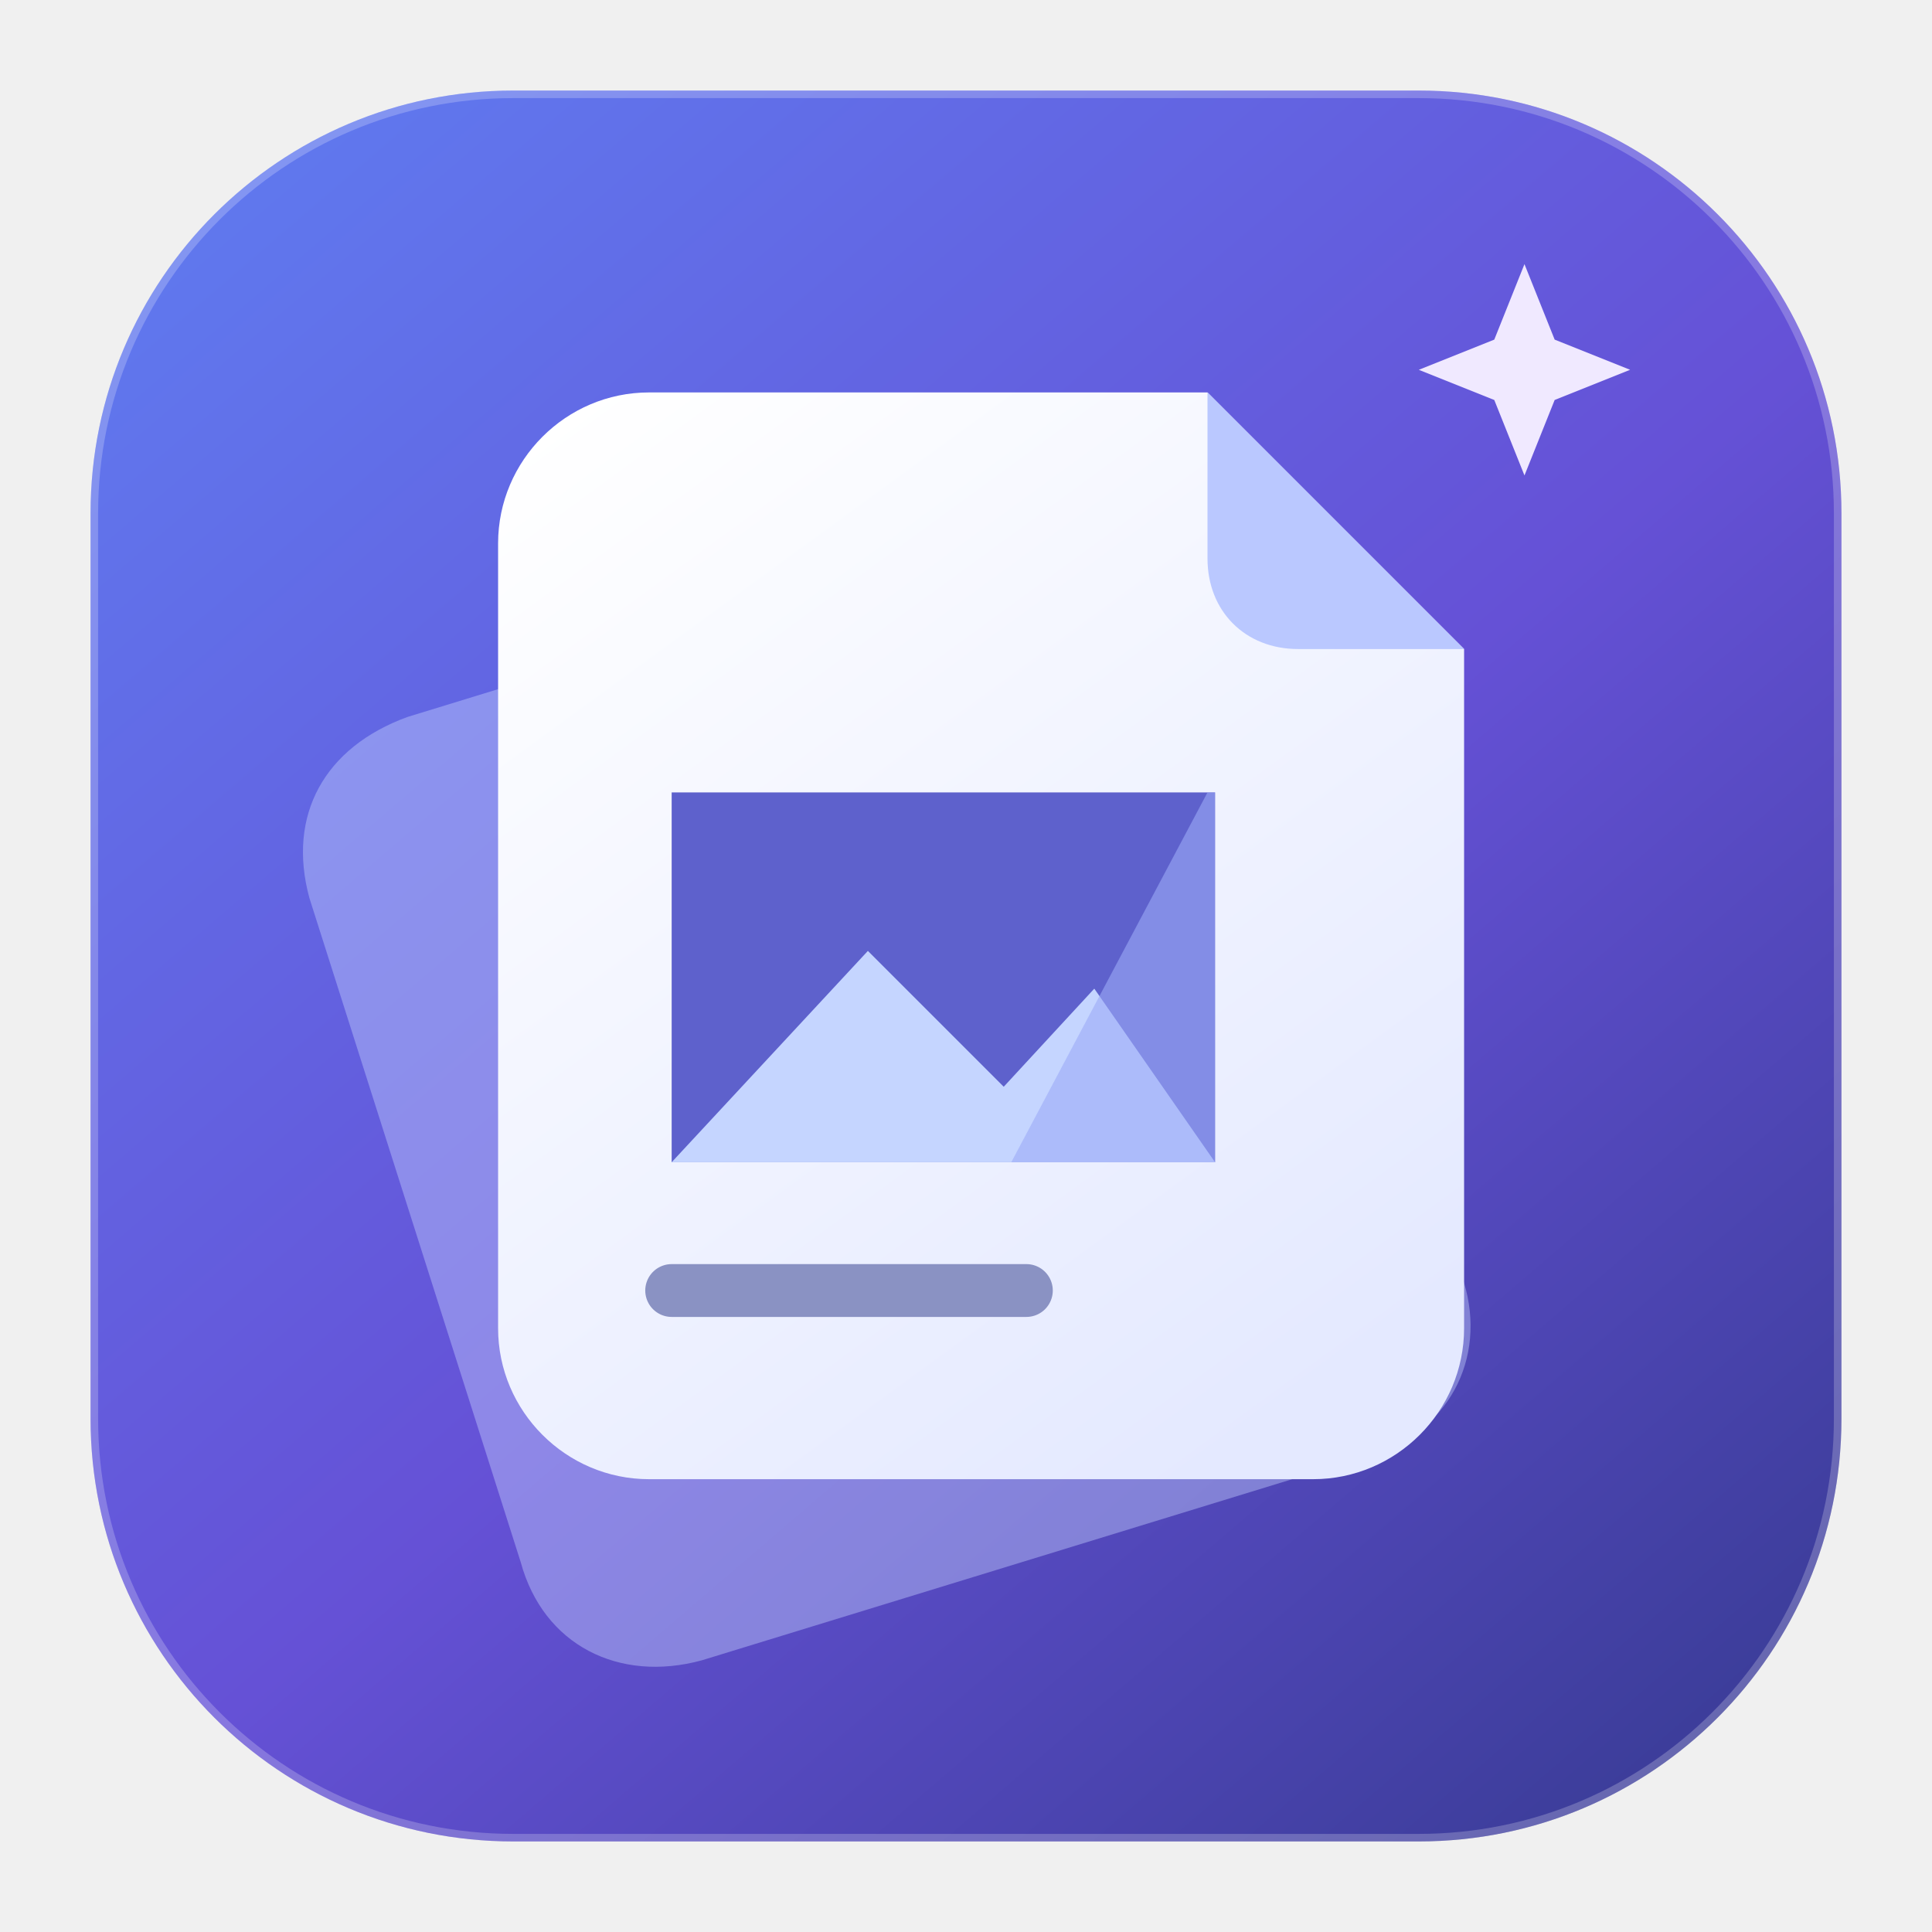
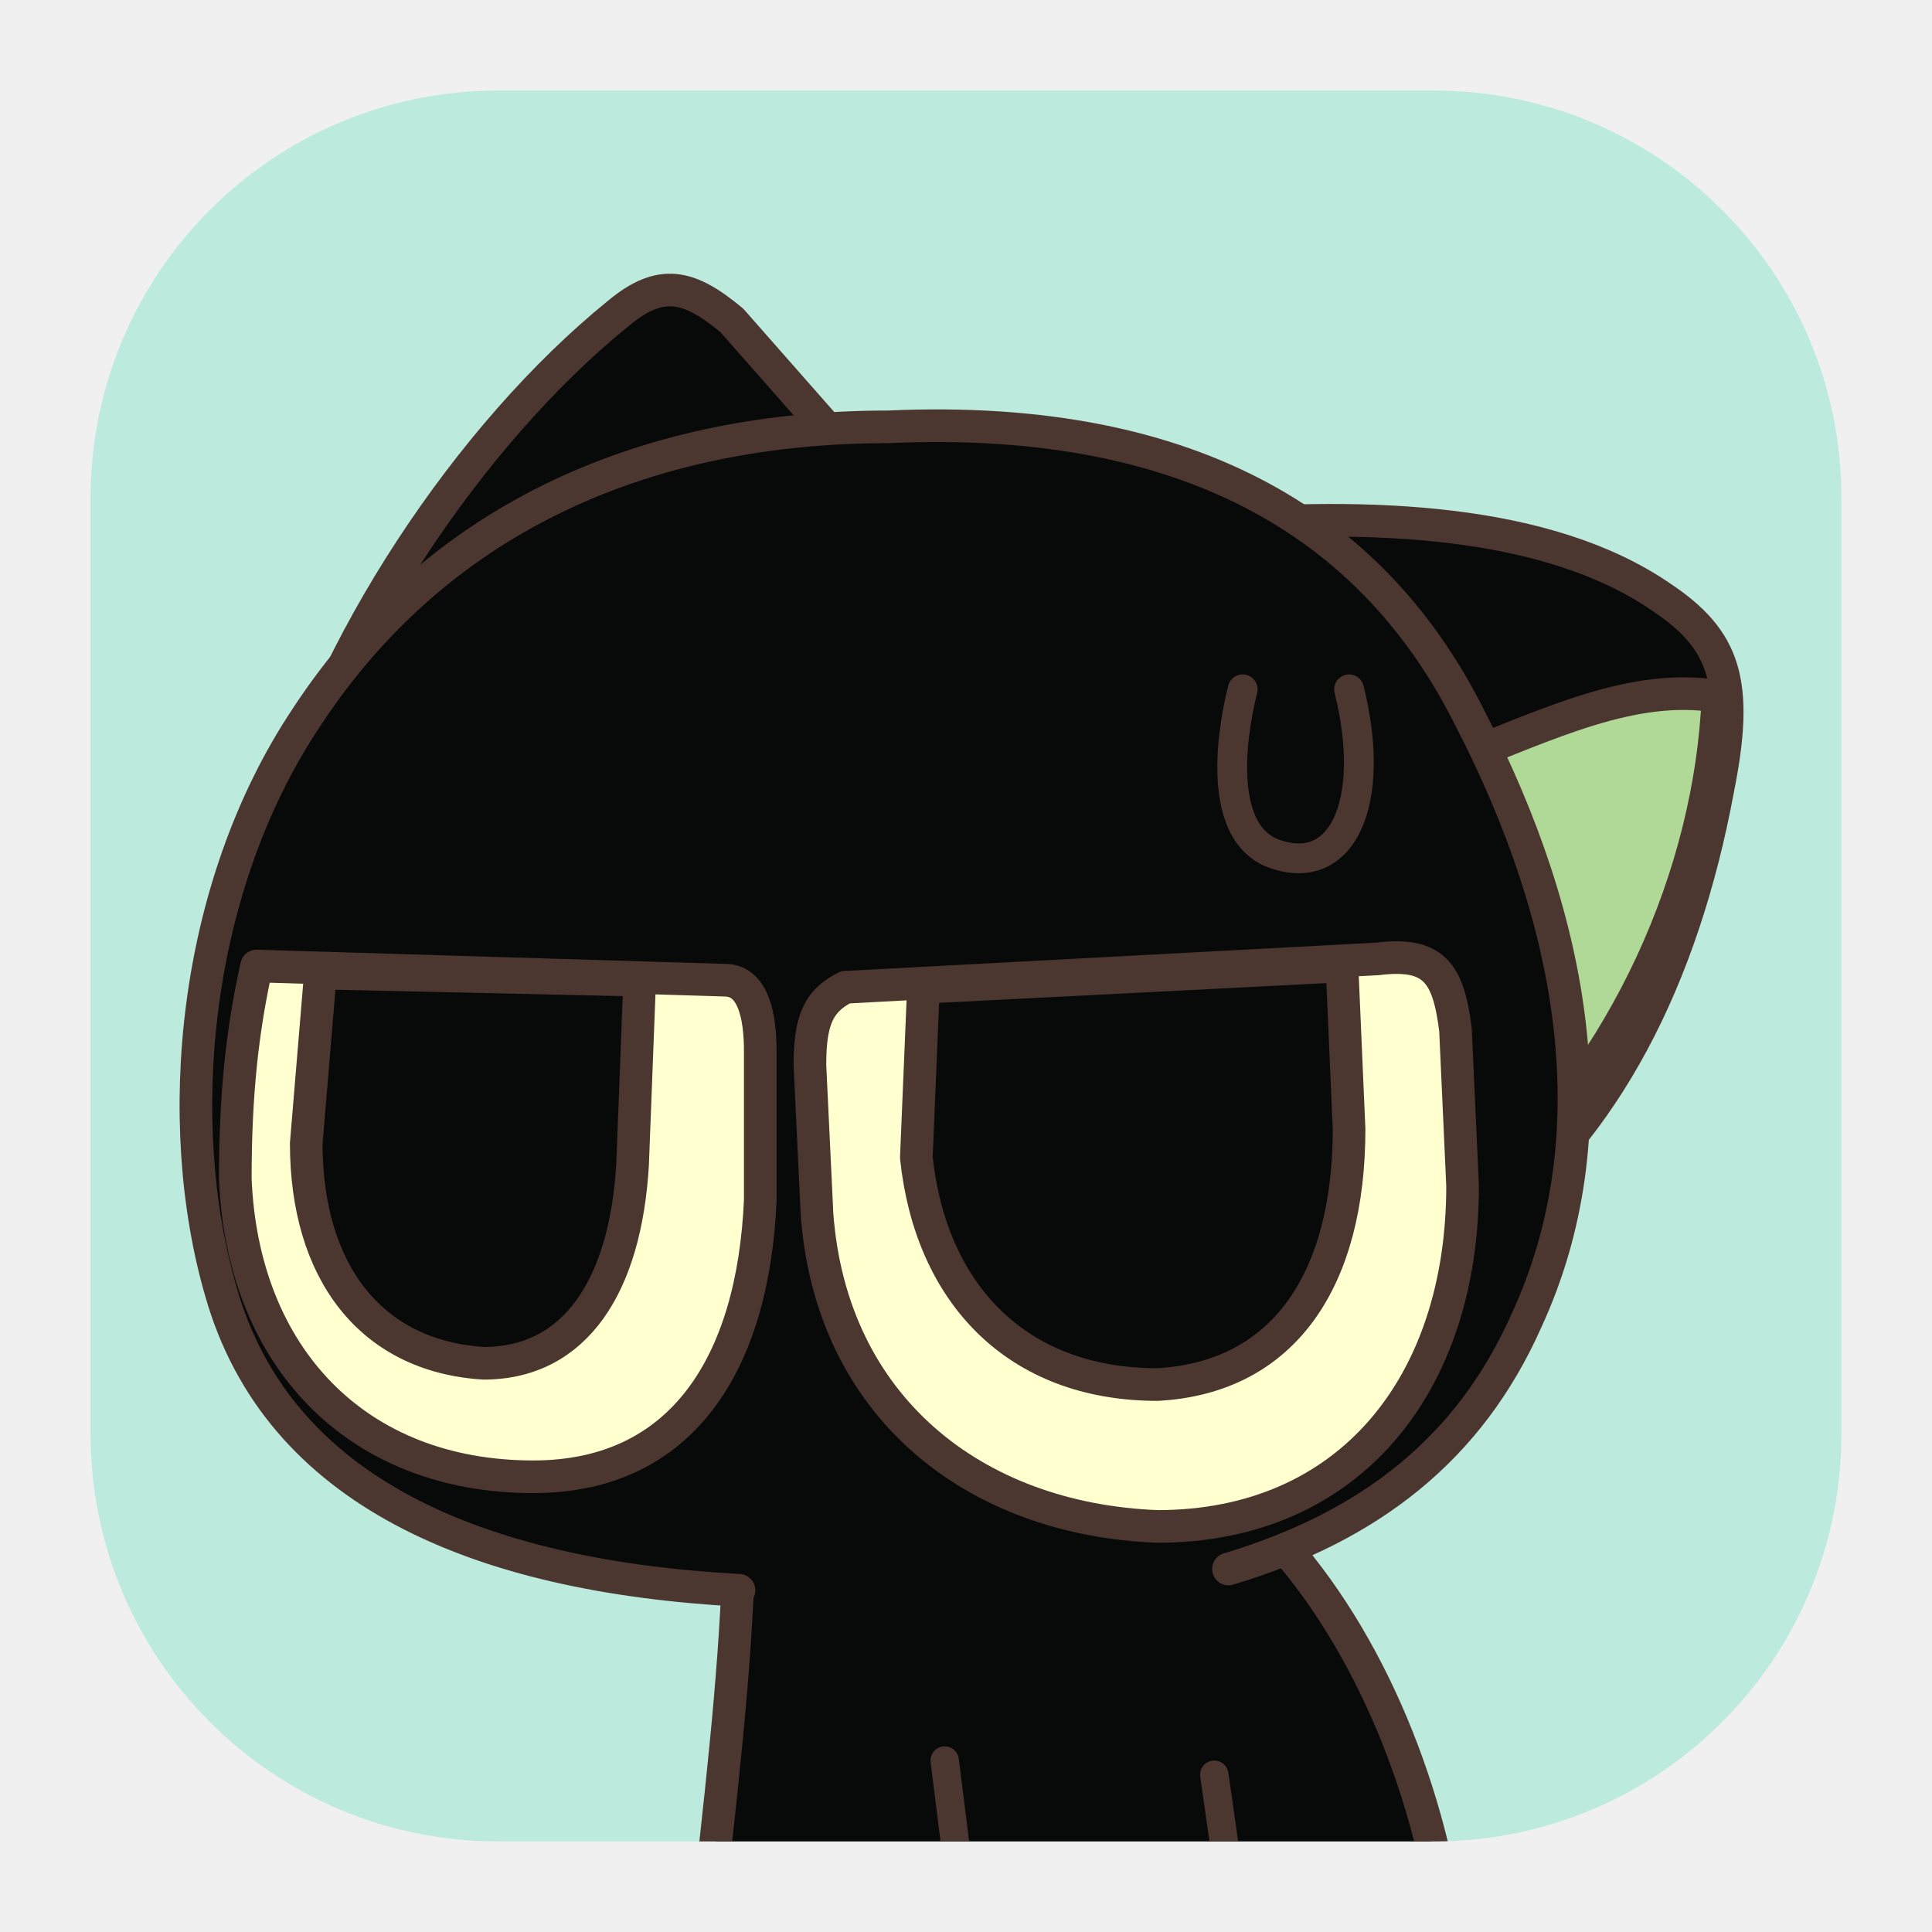
<svg xmlns="http://www.w3.org/2000/svg" width="256" height="256" viewBox="0 0 256 256" fill="none">
  <defs>
-     <linearGradient id="tile" x1="35" y1="20" x2="228" y2="245" gradientUnits="userSpaceOnUse">
-       <stop stop-color="#6078EE" />
-       <stop offset=".52" stop-color="#6551D6" />
-       <stop offset="1" stop-color="#383B94" />
-     </linearGradient>
-     <linearGradient id="paper" x1="76" y1="53" x2="173" y2="186" gradientUnits="userSpaceOnUse">
-       <stop stop-color="#FFFFFF" />
-       <stop offset="1" stop-color="#E4E9FF" />
-     </linearGradient>
+     <clipPath id="tile">
+       <rect x="12" y="12" width="232" height="232" rx="54" />
+     </clipPath>
  </defs>
-   <rect x="12" y="12" width="232" height="232" rx="56" fill="url(#tile)" />
-   <rect x="12.5" y="12.5" width="231" height="231" rx="55.5" stroke="#FFFFFF" stroke-opacity=".22" />
-   <path d="m54 95 88-27c11-3 20 2 24 13l28 89c3 10-2 20-13 23l-88 27c-11 3-21-2-24-13L41 119c-3-11 2-20 13-24Z" fill="#C6D2FF" fill-opacity=".42" />
-   <path d="M86 52h74l34 34v90c0 11-9 20-20 20H86c-11 0-20-9-20-20V72c0-11 9-20 20-20Z" fill="url(#paper)" />
-   <path d="M160 52v22c0 7 5 12 12 12h22l-34-34Z" fill="#BAC8FF" />
-   <path d="M89 105h72v49H89z" fill="#5E61CC" />
-   <path d="m89 154 26-28 18 18 12-13 16 23H89Z" fill="#C5D5FF" />
-   <path d="m160 105-26 49h27v-49h-1Z" fill="#9BAAF6" fill-opacity=".6" />
-   <path d="M89 171h47" stroke="#8A92C3" stroke-width="7" stroke-linecap="round" />
-   <path d="m202 35 4 10 10 4-10 4-4 10-4-10-10-4 10-4 4-10Z" fill="#F0E9FF" />
+   <rect x="12" y="12" width="232" height="232" rx="54" fill="#BCEBDD" />
+   <g clip-path="url(#tile)">
+     <g transform="translate(-3.6 7.68) scale(0.94)" stroke="#4C3630" stroke-width="4.6" stroke-linecap="round" stroke-linejoin="round">
+       <path d="M43 110C50 83 70 53 91 36c6-5 10-4 16 1l22 25Z" fill="#080A09" />
+       <path d="M173 66c24-2 49-1 65 10 9 6 11 12 8 27-5 27-16 48-33 61l-8-57Z" fill="#080A09" />
+       <path d="M209 99c13-5 25-11 37-9-1 25-13 52-33 70Z" fill="#B0D998" />
+       <path d="M108 207c0 15-2 33-4 51h103c-4-21-14-42-29-55Z" fill="#080A09" />
+       <path d="M108 216c-37-2-65-14-73-42-7-24-4-57 12-81 19-29 49-41 82-41 44-2 69 15 82 41 15 29 20 59 8 85-8 18-22 29-42 35" fill="#080A09" />
+       <path d="m40 128 66 2c4 0 5 5 5 10v21c-1 23-11 39-32 39-25 0-41-17-42-42 0-12 1-21 3-30Z" fill="#FFFFD0" />
+       <path d="m49 129 45 1-1 26c-1 17-8 28-21 28-16-1-25-13-25-31Z" fill="#080A09" />
+       <path d="m123 131 75-4c8-1 10 2 11 10l1 22c0 28-16 48-43 48-26-1-46-17-48-44l-1-21c0-6 1-9 5-11Z" fill="#FFFFD0" />
+       <path d="m134 131 59-3 1 23c0 21-9 35-27 36-20 0-32-13-34-32Z" fill="#080A09" />
+       <path d="M179 89c-2 8-3 20 4 23 10 4 15-7 11-23" stroke-width="4.2" />
+       <path d="m137 240 2 16m36-14 2 14" stroke-width="4" />
+     </g>
+   </g>
</svg>
